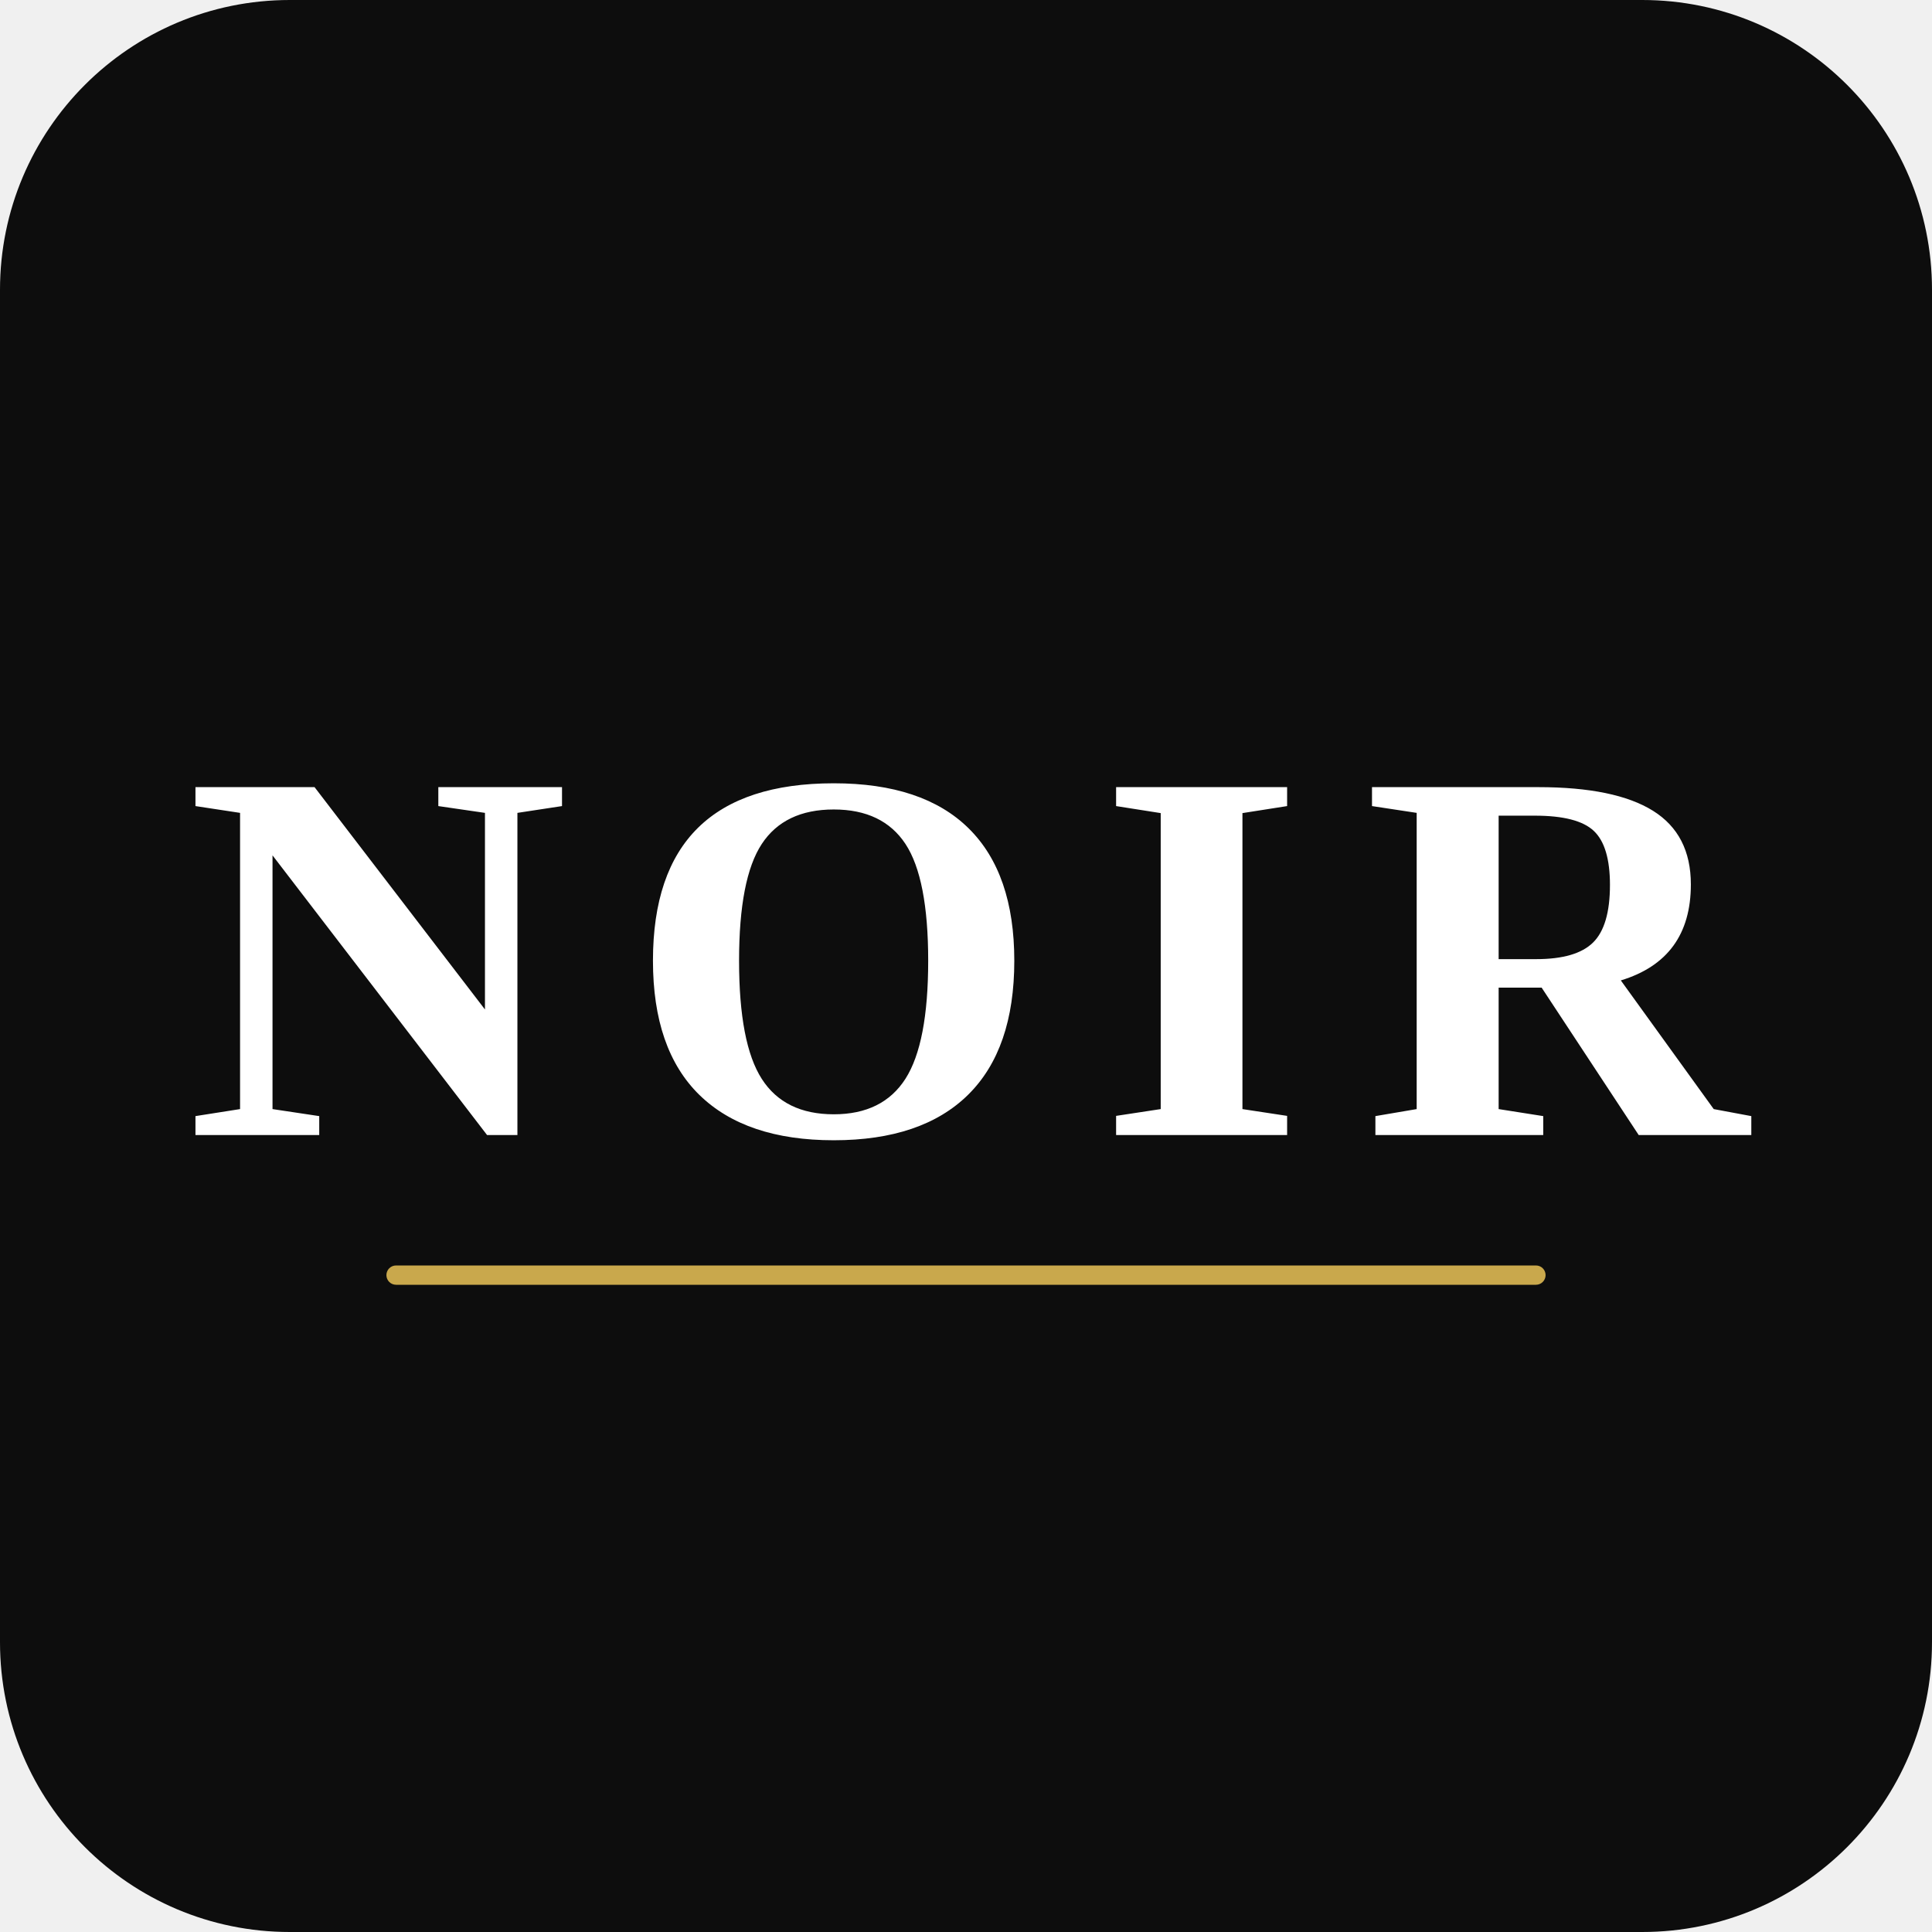
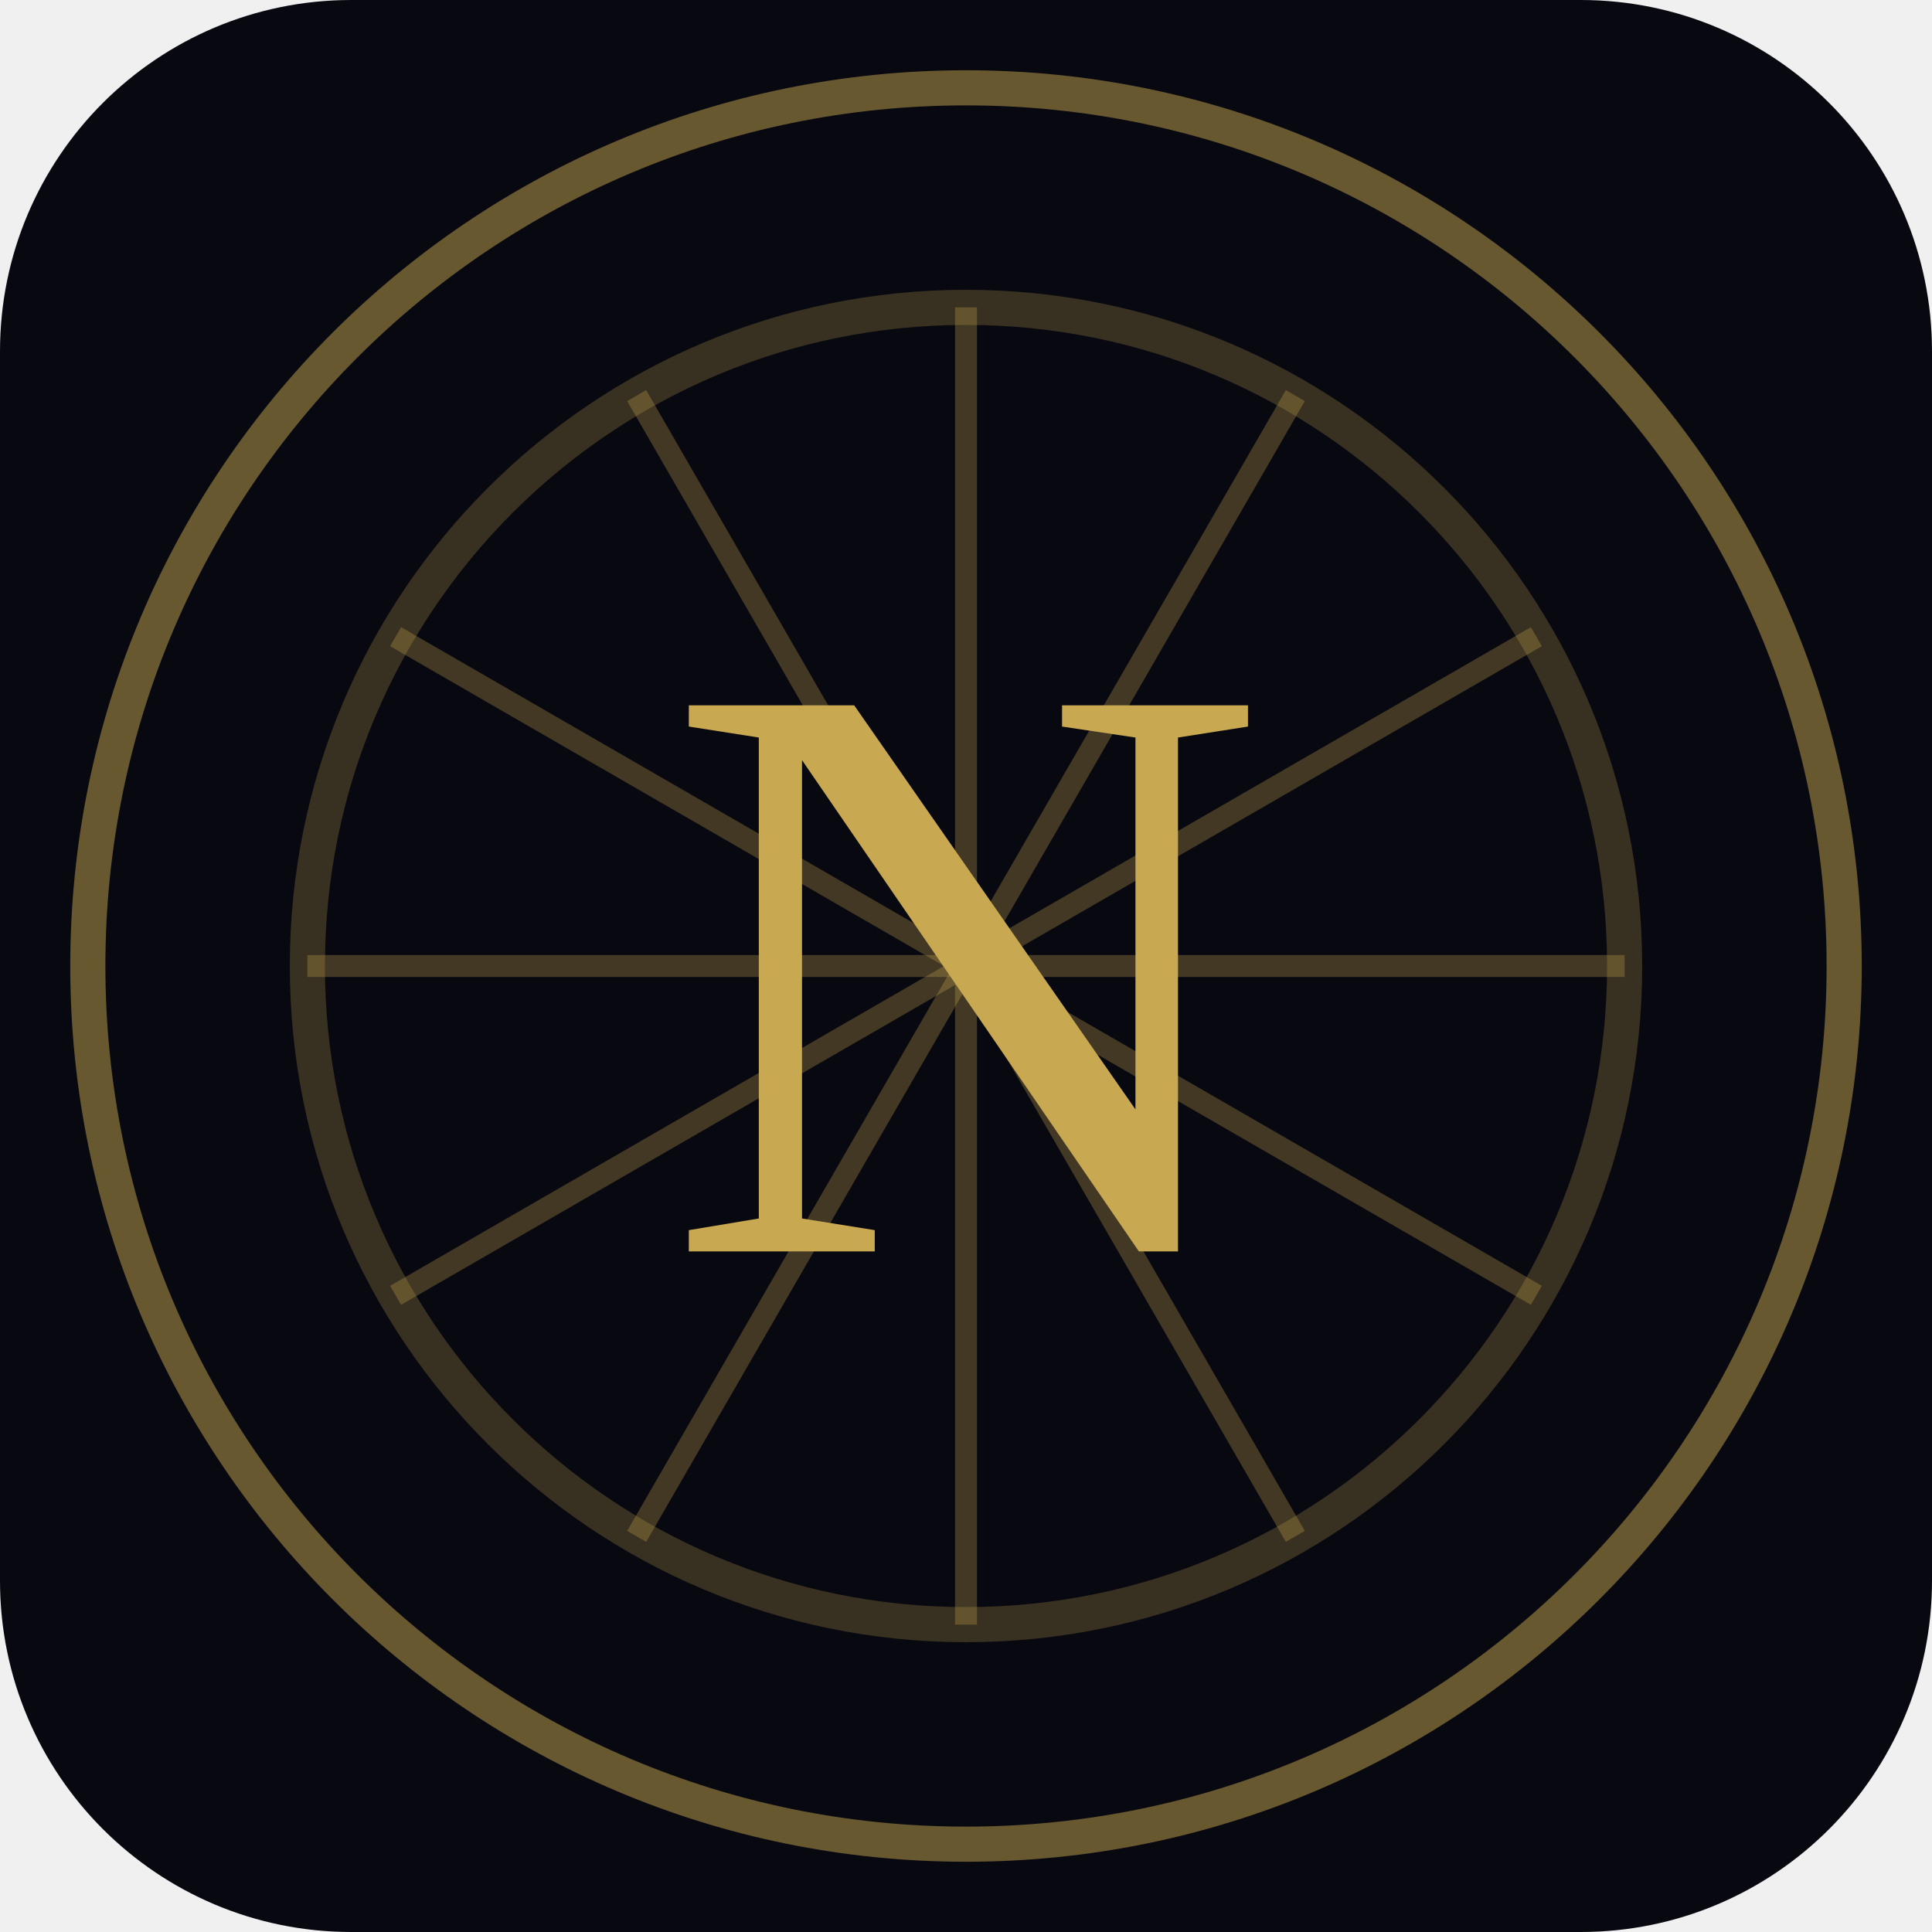
- <svg xmlns="http://www.w3.org/2000/svg" viewBox="0 0 400 400" width="400" height="400">
-   <rect width="400" height="400" fill="#0d0d0d" rx="60" />
-   <text x="200" y="235" font-family="Georgia, 'Times New Roman', serif" font-size="110" font-weight="700" letter-spacing="12" fill="white" text-anchor="middle">NOIR</text>
-   <rect x="80" y="262" width="240" height="4" fill="#c9a84c" rx="2" />
+ <svg xmlns="http://www.w3.org/2000/svg" viewBox="0 0 44 44" width="44" height="44">
+   <rect width="44" height="44" fill="#080810" rx="8" />
+   <circle cx="22" cy="22" r="20" stroke="#c8a850" stroke-width="0.8" stroke-opacity="0.5" fill="none" />
+   <circle cx="22" cy="22" r="15" stroke="#c8a850" stroke-width="0.8" stroke-opacity="0.25" fill="none" />
+   <line x1="22" y1="7" x2="22" y2="37" stroke="#c8a850" stroke-width="0.5" stroke-opacity="0.3" />
+   <line x1="22" y1="7" x2="22" y2="37" stroke="#c8a850" stroke-width="0.5" stroke-opacity="0.3" transform="rotate(30 22 22)" />
+   <line x1="22" y1="7" x2="22" y2="37" stroke="#c8a850" stroke-width="0.5" stroke-opacity="0.3" transform="rotate(60 22 22)" />
+   <line x1="22" y1="7" x2="22" y2="37" stroke="#c8a850" stroke-width="0.5" stroke-opacity="0.3" transform="rotate(90 22 22)" />
+   <line x1="22" y1="7" x2="22" y2="37" stroke="#c8a850" stroke-width="0.5" stroke-opacity="0.3" transform="rotate(120 22 22)" />
+   <line x1="22" y1="7" x2="22" y2="37" stroke="#c8a850" stroke-width="0.5" stroke-opacity="0.3" transform="rotate(150 22 22)" />
+   <text x="22" y="28.5" text-anchor="middle" font-family="Georgia, 'Times New Roman', serif" font-weight="300" font-size="19" fill="#c8a850" letter-spacing="0">N</text>
</svg>
